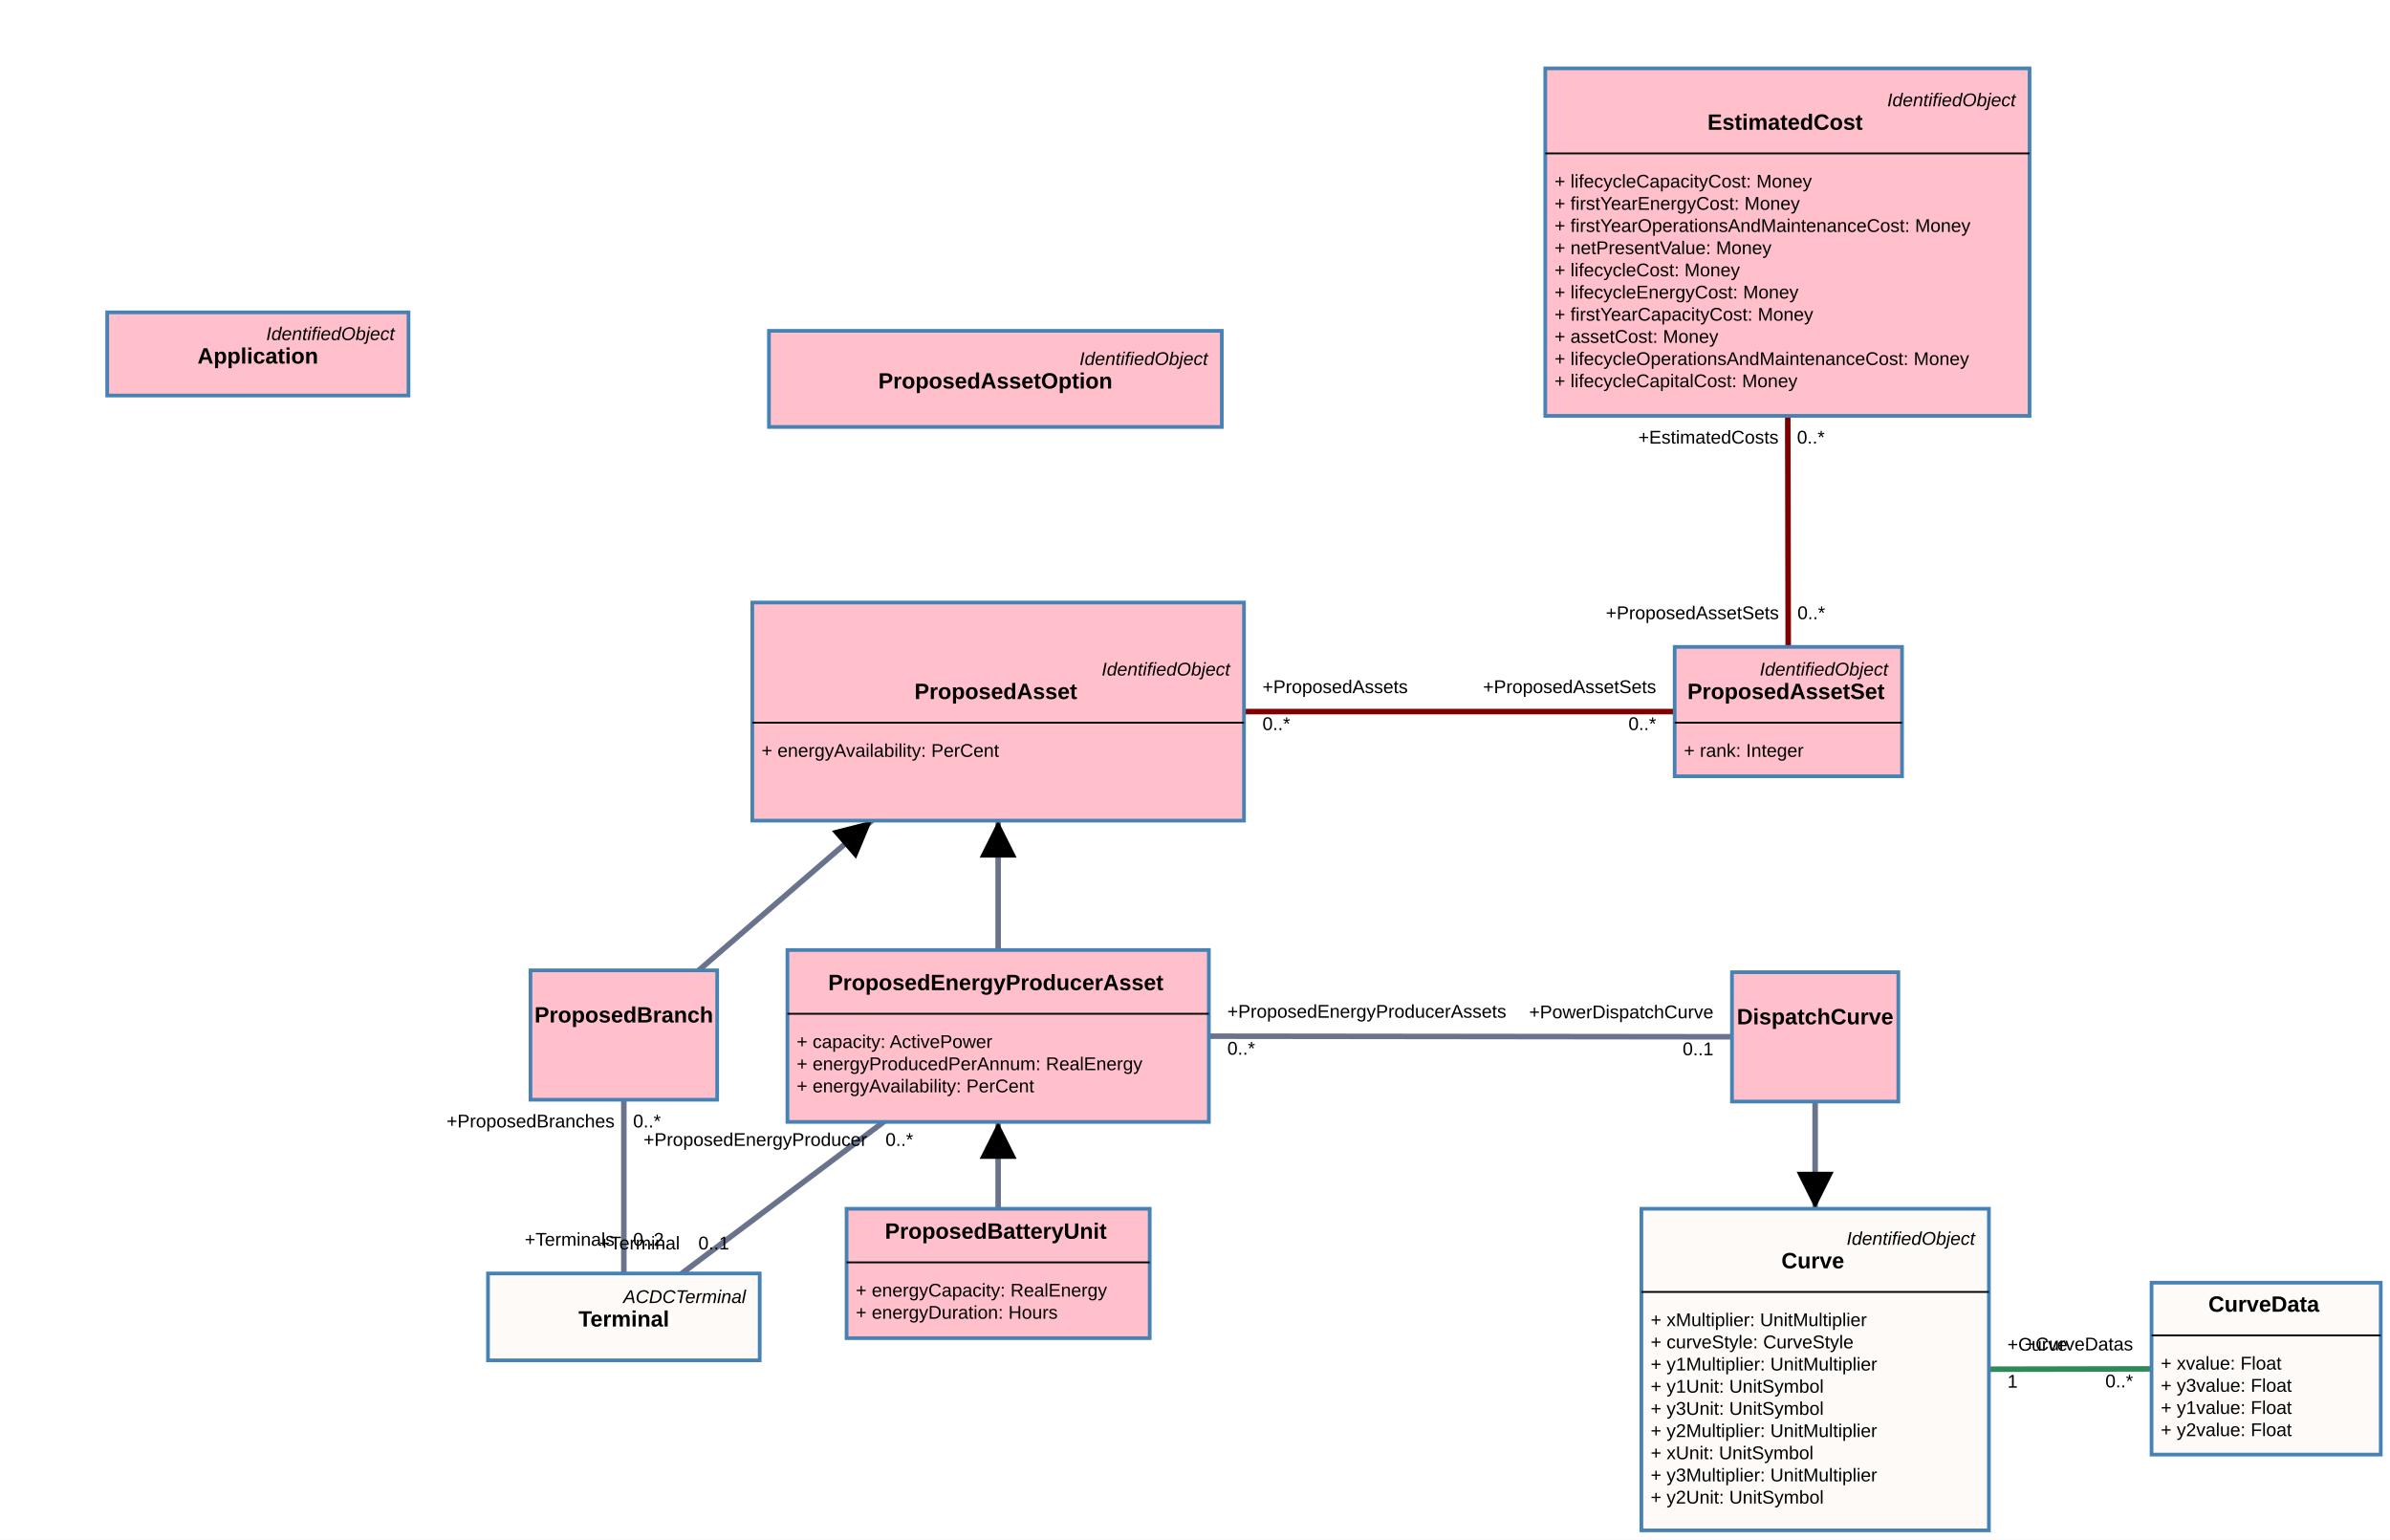
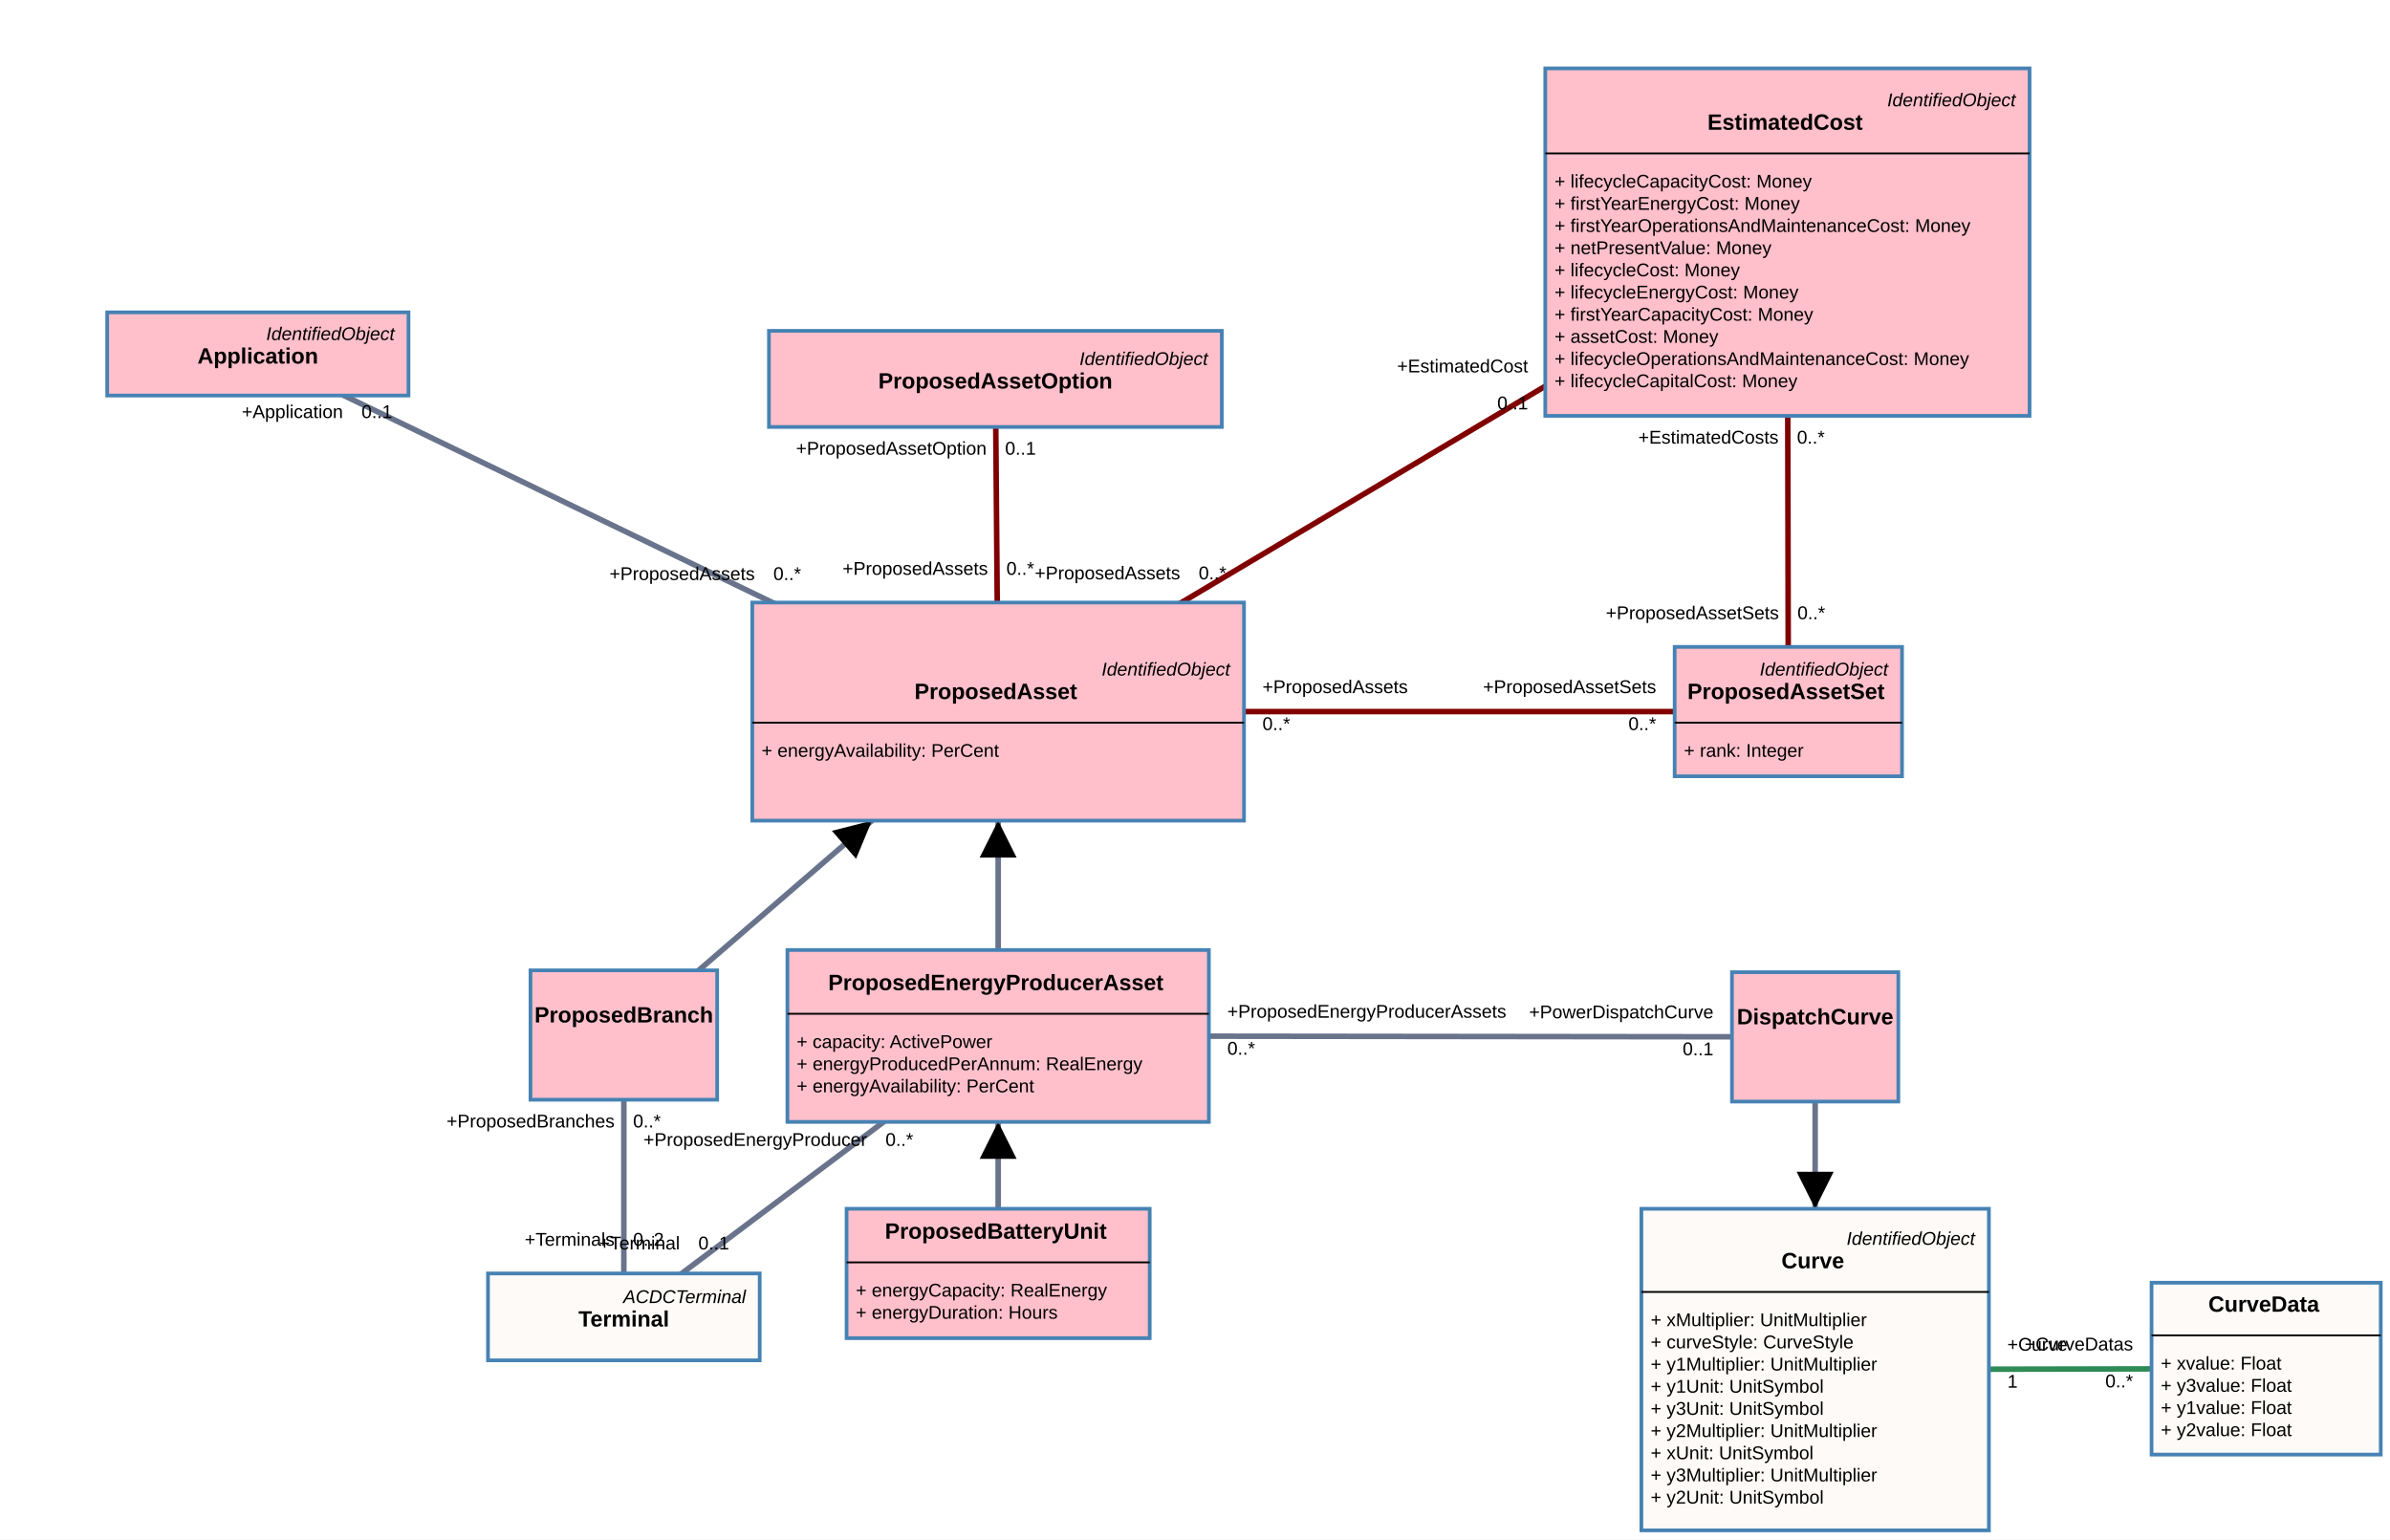
<svg xmlns="http://www.w3.org/2000/svg" width="1293" height="833" style="-webkit-tap-highlight-color: rgba(0, 0, 0, 0);">
  <rect width="100%" height="100%" fill="white" />
  <g class="zoom-group">
    <defs>
      <marker id="arrowhead" viewBox="-0 -5 10 10" refX="5" refY="0" orient="auto" markerWidth="10" markerHeight="10" xoverflow="visible">
        <path d="M 0,-5 L 10 ,0 L 0,5" fill="black" style="stroke: none;" />
      </marker>
    </defs>
    <line class="link" x1="1226" y1="740.5" x2="982" y2="741" stroke="#2e8b57" stroke-width="3" />
+     <line class="link" x1="540" y1="385" x2="538.5" y2="205" stroke="#800000" stroke-width="3" />
    <line class="link" x1="540" y1="560.5" x2="540" y2="385" stroke="#69738c" stroke-width="3" marker-end="url(#arrowhead)" />
    <line class="link" x1="540" y1="689" x2="540" y2="560.5" stroke="#69738c" stroke-width="3" marker-end="url(#arrowhead)" />
    <line class="link" x1="982" y1="561" x2="982" y2="741" stroke="#69738c" stroke-width="3" marker-end="url(#arrowhead)" />
    <line class="link" x1="540" y1="560.5" x2="982" y2="561" stroke="#69738c" stroke-width="3" />
+     <line class="link" x1="967" y1="131" x2="540" y2="385" stroke="#800000" stroke-width="3" />
    <line class="link" x1="967.5" y1="385" x2="540" y2="385" stroke="#800000" stroke-width="3" />
+     <line class="link" x1="139.5" y1="191.5" x2="540" y2="385" stroke="#69738c" stroke-width="3" />
    <line class="link" x1="337.5" y1="560" x2="540" y2="385" stroke="#69738c" stroke-width="3" marker-end="url(#arrowhead)" />
    <line class="link" x1="337.5" y1="560" x2="337.5" y2="712.5" stroke="#69738c" stroke-width="3" />
    <line class="link" x1="967" y1="131" x2="967.5" y2="385" stroke="#800000" stroke-width="3" />
    <line class="link" x1="540" y1="560.5" x2="337.5" y2="712.5" stroke="#69738c" stroke-width="3" />
    <line class="arrow" x2="540" y2="454" x1="540" y1="560.5" stroke="#69738c" stroke-width="2" marker-end="url(#arrowhead)" />
    <line class="arrow" x2="540" y2="617" x1="540" y1="689" stroke="#69738c" stroke-width="2" marker-end="url(#arrowhead)" />
    <line class="arrow" x2="982" y2="644" x1="982" y1="561" stroke="#69738c" stroke-width="2" marker-end="url(#arrowhead)" />
    <line class="arrow" x2="464.162" y2="450.539" x1="337.5" y1="560" stroke="#69738c" stroke-width="2" marker-end="url(#arrowhead)" />
    <g class="draggable" transform="translate(264, 689)">
      <rect class="box" width="147" height="47" style="fill: #fdfaf7; stroke: steelblue; stroke-width: 2px; cursor: move;" />
      <text x="0" y="0" text-anchor="start" font-size="10px">
        <tspan x="142" y="12.5" dy=".35em" text-anchor="end" style="font-family: Arial, sans-serif; font-weight: 400; font-style: italic; fill: black; font-size: 10px; pointer-events: none;">ACDCTerminal</tspan>
        <tspan x="73.5" y="24.5" dy=".35em" text-anchor="middle" style="font-family: Arial, sans-serif; font-weight: 700; font-style: normal; fill: black; font-size: 12px; pointer-events: none;">Terminal</tspan>
      </text>
    </g>
    <g class="draggable" transform="translate(1164, 694)">
      <rect class="box" width="124" height="93" style="fill: #fdfaf7; stroke: steelblue; stroke-width: 2px; cursor: move;" />
      <text x="0" y="0" text-anchor="start" font-size="10px">
        <tspan x="62" y="11.5" dy=".35em" text-anchor="middle" style="font-family: Arial, sans-serif; font-weight: 700; font-style: normal; fill: black; font-size: 12px; pointer-events: none;">CurveData</tspan>
        <tspan x="5" y="43.5" dy=".35em" text-anchor="start" style="font-family: Arial, sans-serif; font-weight: 400; font-style: normal; fill: black; font-size: 10px; pointer-events: none;">+   xvalue: Float</tspan>
        <tspan x="5" y="55.5" dy=".35em" text-anchor="start" style="font-family: Arial, sans-serif; font-weight: 400; font-style: normal; fill: black; font-size: 10px; pointer-events: none;">+   y3value: Float</tspan>
        <tspan x="5" y="67.5" dy=".35em" text-anchor="start" style="font-family: Arial, sans-serif; font-weight: 400; font-style: normal; fill: black; font-size: 10px; pointer-events: none;">+   y1value: Float</tspan>
        <tspan x="5" y="79.5" dy=".35em" text-anchor="start" style="font-family: Arial, sans-serif; font-weight: 400; font-style: normal; fill: black; font-size: 10px; pointer-events: none;">+   y2value: Float</tspan>
      </text>
      <line x1="0" x2="124" y1="28.5" y2="28.5" stroke="black" stroke-width="1" />
    </g>
    <g class="draggable" transform="translate(888, 654)">
      <rect class="box" width="188" height="174" style="fill: #fdfaf7; stroke: steelblue; stroke-width: 2px; cursor: move;" />
      <text x="0" y="0" text-anchor="start" font-size="10px">
        <tspan x="183" y="16" dy=".35em" text-anchor="end" style="font-family: Arial, sans-serif; font-weight: 400; font-style: italic; fill: black; font-size: 10px; pointer-events: none;">IdentifiedObject</tspan>
        <tspan x="94" y="28" dy=".35em" text-anchor="middle" style="font-family: Arial, sans-serif; font-weight: 700; font-style: normal; fill: black; font-size: 12px; pointer-events: none;">Curve</tspan>
        <tspan x="5" y="60" dy=".35em" text-anchor="start" style="font-family: Arial, sans-serif; font-weight: 400; font-style: normal; fill: black; font-size: 10px; pointer-events: none;">+   xMultiplier: UnitMultiplier</tspan>
        <tspan x="5" y="72" dy=".35em" text-anchor="start" style="font-family: Arial, sans-serif; font-weight: 400; font-style: normal; fill: black; font-size: 10px; pointer-events: none;">+   curveStyle: CurveStyle</tspan>
        <tspan x="5" y="84" dy=".35em" text-anchor="start" style="font-family: Arial, sans-serif; font-weight: 400; font-style: normal; fill: black; font-size: 10px; pointer-events: none;">+   y1Multiplier: UnitMultiplier</tspan>
        <tspan x="5" y="96" dy=".35em" text-anchor="start" style="font-family: Arial, sans-serif; font-weight: 400; font-style: normal; fill: black; font-size: 10px; pointer-events: none;">+   y1Unit: UnitSymbol</tspan>
        <tspan x="5" y="108" dy=".35em" text-anchor="start" style="font-family: Arial, sans-serif; font-weight: 400; font-style: normal; fill: black; font-size: 10px; pointer-events: none;">+   y3Unit: UnitSymbol</tspan>
        <tspan x="5" y="120" dy=".35em" text-anchor="start" style="font-family: Arial, sans-serif; font-weight: 400; font-style: normal; fill: black; font-size: 10px; pointer-events: none;">+   y2Multiplier: UnitMultiplier</tspan>
        <tspan x="5" y="132" dy=".35em" text-anchor="start" style="font-family: Arial, sans-serif; font-weight: 400; font-style: normal; fill: black; font-size: 10px; pointer-events: none;">+   xUnit: UnitSymbol</tspan>
        <tspan x="5" y="144" dy=".35em" text-anchor="start" style="font-family: Arial, sans-serif; font-weight: 400; font-style: normal; fill: black; font-size: 10px; pointer-events: none;">+   y3Multiplier: UnitMultiplier</tspan>
        <tspan x="5" y="156" dy=".35em" text-anchor="start" style="font-family: Arial, sans-serif; font-weight: 400; font-style: normal; fill: black; font-size: 10px; pointer-events: none;">+   y2Unit: UnitSymbol</tspan>
      </text>
      <line x1="0" x2="188" y1="45" y2="45" stroke="black" stroke-width="1" />
    </g>
    <g class="draggable" transform="translate(416, 179)">
      <rect class="box" width="245" height="52" style="fill: #ffc0cb; stroke: steelblue; stroke-width: 2px; cursor: move;" />
      <text x="0" y="0" text-anchor="start" font-size="10px">
        <tspan x="240" y="15" dy=".35em" text-anchor="end" style="font-family: Arial, sans-serif; font-weight: 400; font-style: italic; fill: black; font-size: 10px; pointer-events: none;">IdentifiedObject</tspan>
        <tspan x="122.5" y="27" dy=".35em" text-anchor="middle" style="font-family: Arial, sans-serif; font-weight: 700; font-style: normal; fill: black; font-size: 12px; pointer-events: none;">ProposedAssetOption</tspan>
      </text>
    </g>
    <g class="draggable" transform="translate(407, 326)">
      <rect class="box" width="266" height="118" style="fill: #ffc0cb; stroke: steelblue; stroke-width: 2px; cursor: move;" />
      <text x="0" y="0" text-anchor="start" font-size="10px">
        <tspan x="261" y="36" dy=".35em" text-anchor="end" style="font-family: Arial, sans-serif; font-weight: 400; font-style: italic; fill: black; font-size: 10px; pointer-events: none;">IdentifiedObject</tspan>
        <tspan x="133" y="48" dy=".35em" text-anchor="middle" style="font-family: Arial, sans-serif; font-weight: 700; font-style: normal; fill: black; font-size: 12px; pointer-events: none;">ProposedAsset</tspan>
        <tspan x="5" y="80" dy=".35em" text-anchor="start" style="font-family: Arial, sans-serif; font-weight: 400; font-style: normal; fill: black; font-size: 10px; pointer-events: none;">+   energyAvailability: PerCent</tspan>
      </text>
      <line x1="0" x2="266" y1="65" y2="65" stroke="black" stroke-width="1" />
    </g>
    <g class="draggable" transform="translate(426, 514)">
      <rect class="box" width="228" height="93" style="fill: #ffc0cb; stroke: steelblue; stroke-width: 2px; cursor: move;" />
      <text x="0" y="0" text-anchor="start" font-size="10px">
        <tspan x="114" y="17.5" dy=".35em" text-anchor="middle" style="font-family: Arial, sans-serif; font-weight: 700; font-style: normal; fill: black; font-size: 12px; pointer-events: none;">ProposedEnergyProducerAsset</tspan>
        <tspan x="5" y="49.5" dy=".35em" text-anchor="start" style="font-family: Arial, sans-serif; font-weight: 400; font-style: normal; fill: black; font-size: 10px; pointer-events: none;">+   capacity: ActivePower</tspan>
        <tspan x="5" y="61.5" dy=".35em" text-anchor="start" style="font-family: Arial, sans-serif; font-weight: 400; font-style: normal; fill: black; font-size: 10px; pointer-events: none;">+   energyProducedPerAnnum: RealEnergy</tspan>
        <tspan x="5" y="73.5" dy=".35em" text-anchor="start" style="font-family: Arial, sans-serif; font-weight: 400; font-style: normal; fill: black; font-size: 10px; pointer-events: none;">+   energyAvailability: PerCent</tspan>
      </text>
      <line x1="0" x2="228" y1="34.5" y2="34.5" stroke="black" stroke-width="1" />
    </g>
    <g class="draggable" transform="translate(458, 654)">
      <rect class="box" width="164" height="70" style="fill: #ffc0cb; stroke: steelblue; stroke-width: 2px; cursor: move;" />
      <text x="0" y="0" text-anchor="start" font-size="10px">
        <tspan x="82" y="12" dy=".35em" text-anchor="middle" style="font-family: Arial, sans-serif; font-weight: 700; font-style: normal; fill: black; font-size: 12px; pointer-events: none;">ProposedBatteryUnit</tspan>
        <tspan x="5" y="44" dy=".35em" text-anchor="start" style="font-family: Arial, sans-serif; font-weight: 400; font-style: normal; fill: black; font-size: 10px; pointer-events: none;">+   energyCapacity: RealEnergy</tspan>
        <tspan x="5" y="56" dy=".35em" text-anchor="start" style="font-family: Arial, sans-serif; font-weight: 400; font-style: normal; fill: black; font-size: 10px; pointer-events: none;">+   energyDuration: Hours</tspan>
      </text>
      <line x1="0" x2="164" y1="29" y2="29" stroke="black" stroke-width="1" />
    </g>
    <g class="draggable" transform="translate(937, 526)">
      <rect class="box" width="90" height="70" style="fill: #ffc0cb; stroke: steelblue; stroke-width: 2px; cursor: move;" />
      <text x="0" y="0" text-anchor="start" font-size="10px">
        <tspan x="45" y="24" dy=".35em" text-anchor="middle" style="font-family: Arial, sans-serif; font-weight: 700; font-style: normal; fill: black; font-size: 12px; pointer-events: none;">DispatchCurve</tspan>
      </text>
    </g>
    <g class="draggable" transform="translate(836, 37)">
      <rect class="box" width="262" height="188" style="fill: #ffc0cb; stroke: steelblue; stroke-width: 2px; cursor: move;" />
      <text x="0" y="0" text-anchor="start" font-size="10px">
        <tspan x="257" y="17" dy=".35em" text-anchor="end" style="font-family: Arial, sans-serif; font-weight: 400; font-style: italic; fill: black; font-size: 10px; pointer-events: none;">IdentifiedObject</tspan>
        <tspan x="131" y="29" dy=".35em" text-anchor="middle" style="font-family: Arial, sans-serif; font-weight: 700; font-style: normal; fill: black; font-size: 12px; pointer-events: none;">EstimatedCost</tspan>
        <tspan x="5" y="61" dy=".35em" text-anchor="start" style="font-family: Arial, sans-serif; font-weight: 400; font-style: normal; fill: black; font-size: 10px; pointer-events: none;">+   lifecycleCapacityCost: Money</tspan>
        <tspan x="5" y="73" dy=".35em" text-anchor="start" style="font-family: Arial, sans-serif; font-weight: 400; font-style: normal; fill: black; font-size: 10px; pointer-events: none;">+   firstYearEnergyCost: Money</tspan>
        <tspan x="5" y="85" dy=".35em" text-anchor="start" style="font-family: Arial, sans-serif; font-weight: 400; font-style: normal; fill: black; font-size: 10px; pointer-events: none;">+   firstYearOperationsAndMaintenanceCost: Money</tspan>
        <tspan x="5" y="97" dy=".35em" text-anchor="start" style="font-family: Arial, sans-serif; font-weight: 400; font-style: normal; fill: black; font-size: 10px; pointer-events: none;">+   netPresentValue: Money</tspan>
        <tspan x="5" y="109" dy=".35em" text-anchor="start" style="font-family: Arial, sans-serif; font-weight: 400; font-style: normal; fill: black; font-size: 10px; pointer-events: none;">+   lifecycleCost: Money</tspan>
        <tspan x="5" y="121" dy=".35em" text-anchor="start" style="font-family: Arial, sans-serif; font-weight: 400; font-style: normal; fill: black; font-size: 10px; pointer-events: none;">+   lifecycleEnergyCost: Money</tspan>
        <tspan x="5" y="133" dy=".35em" text-anchor="start" style="font-family: Arial, sans-serif; font-weight: 400; font-style: normal; fill: black; font-size: 10px; pointer-events: none;">+   firstYearCapacityCost: Money</tspan>
        <tspan x="5" y="145" dy=".35em" text-anchor="start" style="font-family: Arial, sans-serif; font-weight: 400; font-style: normal; fill: black; font-size: 10px; pointer-events: none;">+   assetCost: Money</tspan>
        <tspan x="5" y="157" dy=".35em" text-anchor="start" style="font-family: Arial, sans-serif; font-weight: 400; font-style: normal; fill: black; font-size: 10px; pointer-events: none;">+   lifecycleOperationsAndMaintenanceCost: Money</tspan>
        <tspan x="5" y="169" dy=".35em" text-anchor="start" style="font-family: Arial, sans-serif; font-weight: 400; font-style: normal; fill: black; font-size: 10px; pointer-events: none;">+   lifecycleCapitalCost: Money</tspan>
      </text>
      <line x1="0" x2="262" y1="46" y2="46" stroke="black" stroke-width="1" />
    </g>
    <g class="draggable" transform="translate(58, 169)">
      <rect class="box" width="163" height="45" style="fill: #ffc0cb; stroke: steelblue; stroke-width: 2px; cursor: move;" />
      <text x="0" y="0" text-anchor="start" font-size="10px">
        <tspan x="158" y="11.5" dy=".35em" text-anchor="end" style="font-family: Arial, sans-serif; font-weight: 400; font-style: italic; fill: black; font-size: 10px; pointer-events: none;">IdentifiedObject</tspan>
        <tspan x="81.5" y="23.5" dy=".35em" text-anchor="middle" style="font-family: Arial, sans-serif; font-weight: 700; font-style: normal; fill: black; font-size: 12px; pointer-events: none;">Application</tspan>
      </text>
    </g>
    <g class="draggable" transform="translate(906, 350)">
      <rect class="box" width="123" height="70" style="fill: #ffc0cb; stroke: steelblue; stroke-width: 2px; cursor: move;" />
      <text x="0" y="0" text-anchor="start" font-size="10px">
        <tspan x="118" y="12" dy=".35em" text-anchor="end" style="font-family: Arial, sans-serif; font-weight: 400; font-style: italic; fill: black; font-size: 10px; pointer-events: none;">IdentifiedObject</tspan>
        <tspan x="61.5" y="24" dy=".35em" text-anchor="middle" style="font-family: Arial, sans-serif; font-weight: 700; font-style: normal; fill: black; font-size: 12px; pointer-events: none;">ProposedAssetSet</tspan>
        <tspan x="5" y="56" dy=".35em" text-anchor="start" style="font-family: Arial, sans-serif; font-weight: 400; font-style: normal; fill: black; font-size: 10px; pointer-events: none;">+   rank: Integer</tspan>
      </text>
      <line x1="0" x2="123" y1="41" y2="41" stroke="black" stroke-width="1" />
    </g>
    <g class="draggable" transform="translate(287, 525)">
      <rect class="box" width="101" height="70" style="fill: #ffc0cb; stroke: steelblue; stroke-width: 2px; cursor: move;" />
      <text x="0" y="0" text-anchor="start" font-size="10px">
        <tspan x="50.5" y="24" dy=".35em" text-anchor="middle" style="font-family: Arial, sans-serif; font-weight: 700; font-style: normal; fill: black; font-size: 12px; pointer-events: none;">ProposedBranch</tspan>
      </text>
    </g>
    <text class="link-text-start-top" x="1154" y="740.637" text-anchor="end" dy="-1em" style="font-family: Arial, sans-serif; font-size: 10px; fill: black;">+CurveDatas</text>
+     <text class="link-text-start-top" x="534.467" y="321" text-anchor="end" dy="-1em" style="font-family: Arial, sans-serif; font-size: 10px; fill: black;">+ProposedAssets</text>
    <text class="link-text-start-top" x="535" y="509" text-anchor="end" dy="-1em" style="font-family: Arial, sans-serif; font-size: 10px; fill: black;" />
    <text class="link-text-start-top" x="535" y="649" text-anchor="end" dy="-1em" style="font-family: Arial, sans-serif; font-size: 10px; fill: black;" />
    <text class="link-text-start-top" x="977" y="601" text-anchor="end" dy="1em" style="font-family: Arial, sans-serif; font-size: 10px; fill: black;" />
    <text class="link-text-start-top" x="664" y="560.635" text-anchor="start" dy="-1em" style="font-family: Arial, sans-serif; font-size: 10px; fill: black;">+ProposedEnergyProducerAssets</text>
+     <text class="link-text-start-top" x="826.703" y="211.481" text-anchor="end" dy="-1em" style="font-family: Arial, sans-serif; font-size: 10px; fill: black;">+EstimatedCost</text>
    <text class="link-text-start-top" x="896" y="385" text-anchor="end" dy="-1em" style="font-family: Arial, sans-serif; font-size: 10px; fill: black;">+ProposedAssetSets</text>
+     <text class="link-text-start-top" x="185.572" y="216.175" text-anchor="end" dy="1em" style="font-family: Arial, sans-serif; font-size: 10px; fill: black;">+Application</text>
    <text class="link-text-start-top" x="376.783" y="521.731" text-anchor="end" dy="-1em" style="font-family: Arial, sans-serif; font-size: 10px; fill: black;" />
    <text class="link-text-start-top" x="332.5" y="600" text-anchor="end" dy="1em" style="font-family: Arial, sans-serif; font-size: 10px; fill: black;">+ProposedBranches</text>
    <text class="link-text-start-top" x="962.195" y="230" text-anchor="end" dy="1em" style="font-family: Arial, sans-serif; font-size: 10px; fill: black;">+EstimatedCosts</text>
    <text class="link-text-start-top" x="469.052" y="610.002" text-anchor="end" dy="1em" style="font-family: Arial, sans-serif; font-size: 10px; fill: black;">+ProposedEnergyProducer</text>
    <text class="link-text-start-btm" x="1154" y="740.637" dy="1em" text-anchor="end" style="font-family: Arial, sans-serif; font-size: 10px; fill: black;">0..*</text>
+     <text class="link-text-start-btm" x="544.467" y="321" dy="-1em" text-anchor="start" style="font-family: Arial, sans-serif; font-size: 10px; fill: black;">0..*</text>
    <text class="link-text-start-btm" x="545" y="509" dy="-1em" text-anchor="start" style="font-family: Arial, sans-serif; font-size: 10px; fill: black;" />
    <text class="link-text-start-btm" x="545" y="649" dy="-1em" text-anchor="start" style="font-family: Arial, sans-serif; font-size: 10px; fill: black;" />
    <text class="link-text-start-btm" x="987" y="601" dy="1em" text-anchor="start" style="font-family: Arial, sans-serif; font-size: 10px; fill: black;" />
    <text class="link-text-start-btm" x="664" y="560.635" dy="1em" text-anchor="start" style="font-family: Arial, sans-serif; font-size: 10px; fill: black;">0..*</text>
+     <text class="link-text-start-btm" x="826.703" y="211.481" dy="1em" text-anchor="end" style="font-family: Arial, sans-serif; font-size: 10px; fill: black;">0..1</text>
    <text class="link-text-start-btm" x="896" y="385" dy="1em" text-anchor="end" style="font-family: Arial, sans-serif; font-size: 10px; fill: black;">0..*</text>
+     <text class="link-text-start-btm" x="195.572" y="216.175" dy="1em" text-anchor="start" style="font-family: Arial, sans-serif; font-size: 10px; fill: black;">0..1</text>
    <text class="link-text-start-btm" x="386.783" y="521.731" dy="-1em" text-anchor="start" style="font-family: Arial, sans-serif; font-size: 10px; fill: black;" />
    <text class="link-text-start-btm" x="342.5" y="600" dy="1em" text-anchor="start" style="font-family: Arial, sans-serif; font-size: 10px; fill: black;">0..*</text>
    <text class="link-text-start-btm" x="972.195" y="230" dy="1em" text-anchor="start" style="font-family: Arial, sans-serif; font-size: 10px; fill: black;">0..*</text>
    <text class="link-text-start-btm" x="479.052" y="610.002" dy="1em" text-anchor="start" style="font-family: Arial, sans-serif; font-size: 10px; fill: black;">0..*</text>
    <text class="link-text-end-top" x="1086" y="740.797" dy="-1em" text-anchor="start" style="font-family: Arial, sans-serif; font-size: 10px; fill: black;">+Curve</text>
+     <text class="link-text-end-top" x="533.758" y="236" dy="1em" text-anchor="end" style="font-family: Arial, sans-serif; font-size: 10px; fill: black;">+ProposedAssetOption</text>
    <text class="link-text-end-top" x="535" y="449" dy="1em" text-anchor="end" style="font-family: Arial, sans-serif; font-size: 10px; fill: black;" />
    <text class="link-text-end-top" x="535" y="612" dy="1em" text-anchor="end" style="font-family: Arial, sans-serif; font-size: 10px; fill: black;" />
    <text class="link-text-end-top" x="977" y="649" dy="-1em" text-anchor="end" style="font-family: Arial, sans-serif; font-size: 10px; fill: black;" />
    <text class="link-text-end-top" x="927" y="560.943" dy="-1em" text-anchor="end" style="font-family: Arial, sans-serif; font-size: 10px; fill: black;">+PowerDispatchCurve</text>
+     <text class="link-text-end-top" x="638.482" y="323.444" dy="-1em" text-anchor="end" style="font-family: Arial, sans-serif; font-size: 10px; fill: black;">+ProposedAssets</text>
    <text class="link-text-end-top" x="683" y="385" dy="-1em" text-anchor="start" style="font-family: Arial, sans-serif; font-size: 10px; fill: black;">+ProposedAssets</text>
+     <text class="link-text-end-top" x="408.382" y="323.825" dy="-1em" text-anchor="end" style="font-family: Arial, sans-serif; font-size: 10px; fill: black;">+ProposedAssets</text>
    <text class="link-text-end-top" x="462.946" y="447.269" dy="1em" text-anchor="end" style="font-family: Arial, sans-serif; font-size: 10px; fill: black;" />
    <text class="link-text-end-top" x="332.5" y="684" dy="-1em" text-anchor="end" style="font-family: Arial, sans-serif; font-size: 10px; fill: black;">+Terminals</text>
    <text class="link-text-end-top" x="962.421" y="345" dy="-1em" text-anchor="end" style="font-family: Arial, sans-serif; font-size: 10px; fill: black;">+ProposedAssetSets</text>
    <text class="link-text-end-top" x="367.806" y="685.998" dy="-1em" text-anchor="end" style="font-family: Arial, sans-serif; font-size: 10px; fill: black;">+Terminal</text>
    <text class="link-text-end-btm" x="1086" y="740.797" dy="1em" text-anchor="start" style="font-family: Arial, sans-serif; font-size: 10px; fill: black;">1</text>
+     <text class="link-text-end-btm" x="543.758" y="236" dy="1em" text-anchor="start" style="font-family: Arial, sans-serif; font-size: 10px; fill: black;">0..1</text>
    <text class="link-text-end-btm" x="545" y="449" dy="1em" text-anchor="start" style="font-family: Arial, sans-serif; font-size: 10px; fill: black;" />
    <text class="link-text-end-btm" x="545" y="612" dy="1em" text-anchor="start" style="font-family: Arial, sans-serif; font-size: 10px; fill: black;" />
    <text class="link-text-end-btm" x="987" y="649" dy="-1em" text-anchor="start" style="font-family: Arial, sans-serif; font-size: 10px; fill: black;" />
    <text class="link-text-end-btm" x="927" y="560.943" dy="1em" text-anchor="end" style="font-family: Arial, sans-serif; font-size: 10px; fill: black;">0..1</text>
+     <text class="link-text-end-btm" x="648.482" y="323.444" dy="-1em" text-anchor="start" style="font-family: Arial, sans-serif; font-size: 10px; fill: black;">0..*</text>
    <text class="link-text-end-btm" x="683" y="385" dy="1em" text-anchor="start" style="font-family: Arial, sans-serif; font-size: 10px; fill: black;">0..*</text>
+     <text class="link-text-end-btm" x="418.382" y="323.825" dy="-1em" text-anchor="start" style="font-family: Arial, sans-serif; font-size: 10px; fill: black;">0..*</text>
    <text class="link-text-end-btm" x="472.946" y="447.269" dy="1em" text-anchor="start" style="font-family: Arial, sans-serif; font-size: 10px; fill: black;" />
    <text class="link-text-end-btm" x="342.5" y="684" dy="-1em" text-anchor="start" style="font-family: Arial, sans-serif; font-size: 10px; fill: black;">0..2</text>
    <text class="link-text-end-btm" x="972.421" y="345" dy="-1em" text-anchor="start" style="font-family: Arial, sans-serif; font-size: 10px; fill: black;">0..*</text>
    <text class="link-text-end-btm" x="377.806" y="685.998" dy="-1em" text-anchor="start" style="font-family: Arial, sans-serif; font-size: 10px; fill: black;">0..1</text>
  </g>
</svg>
